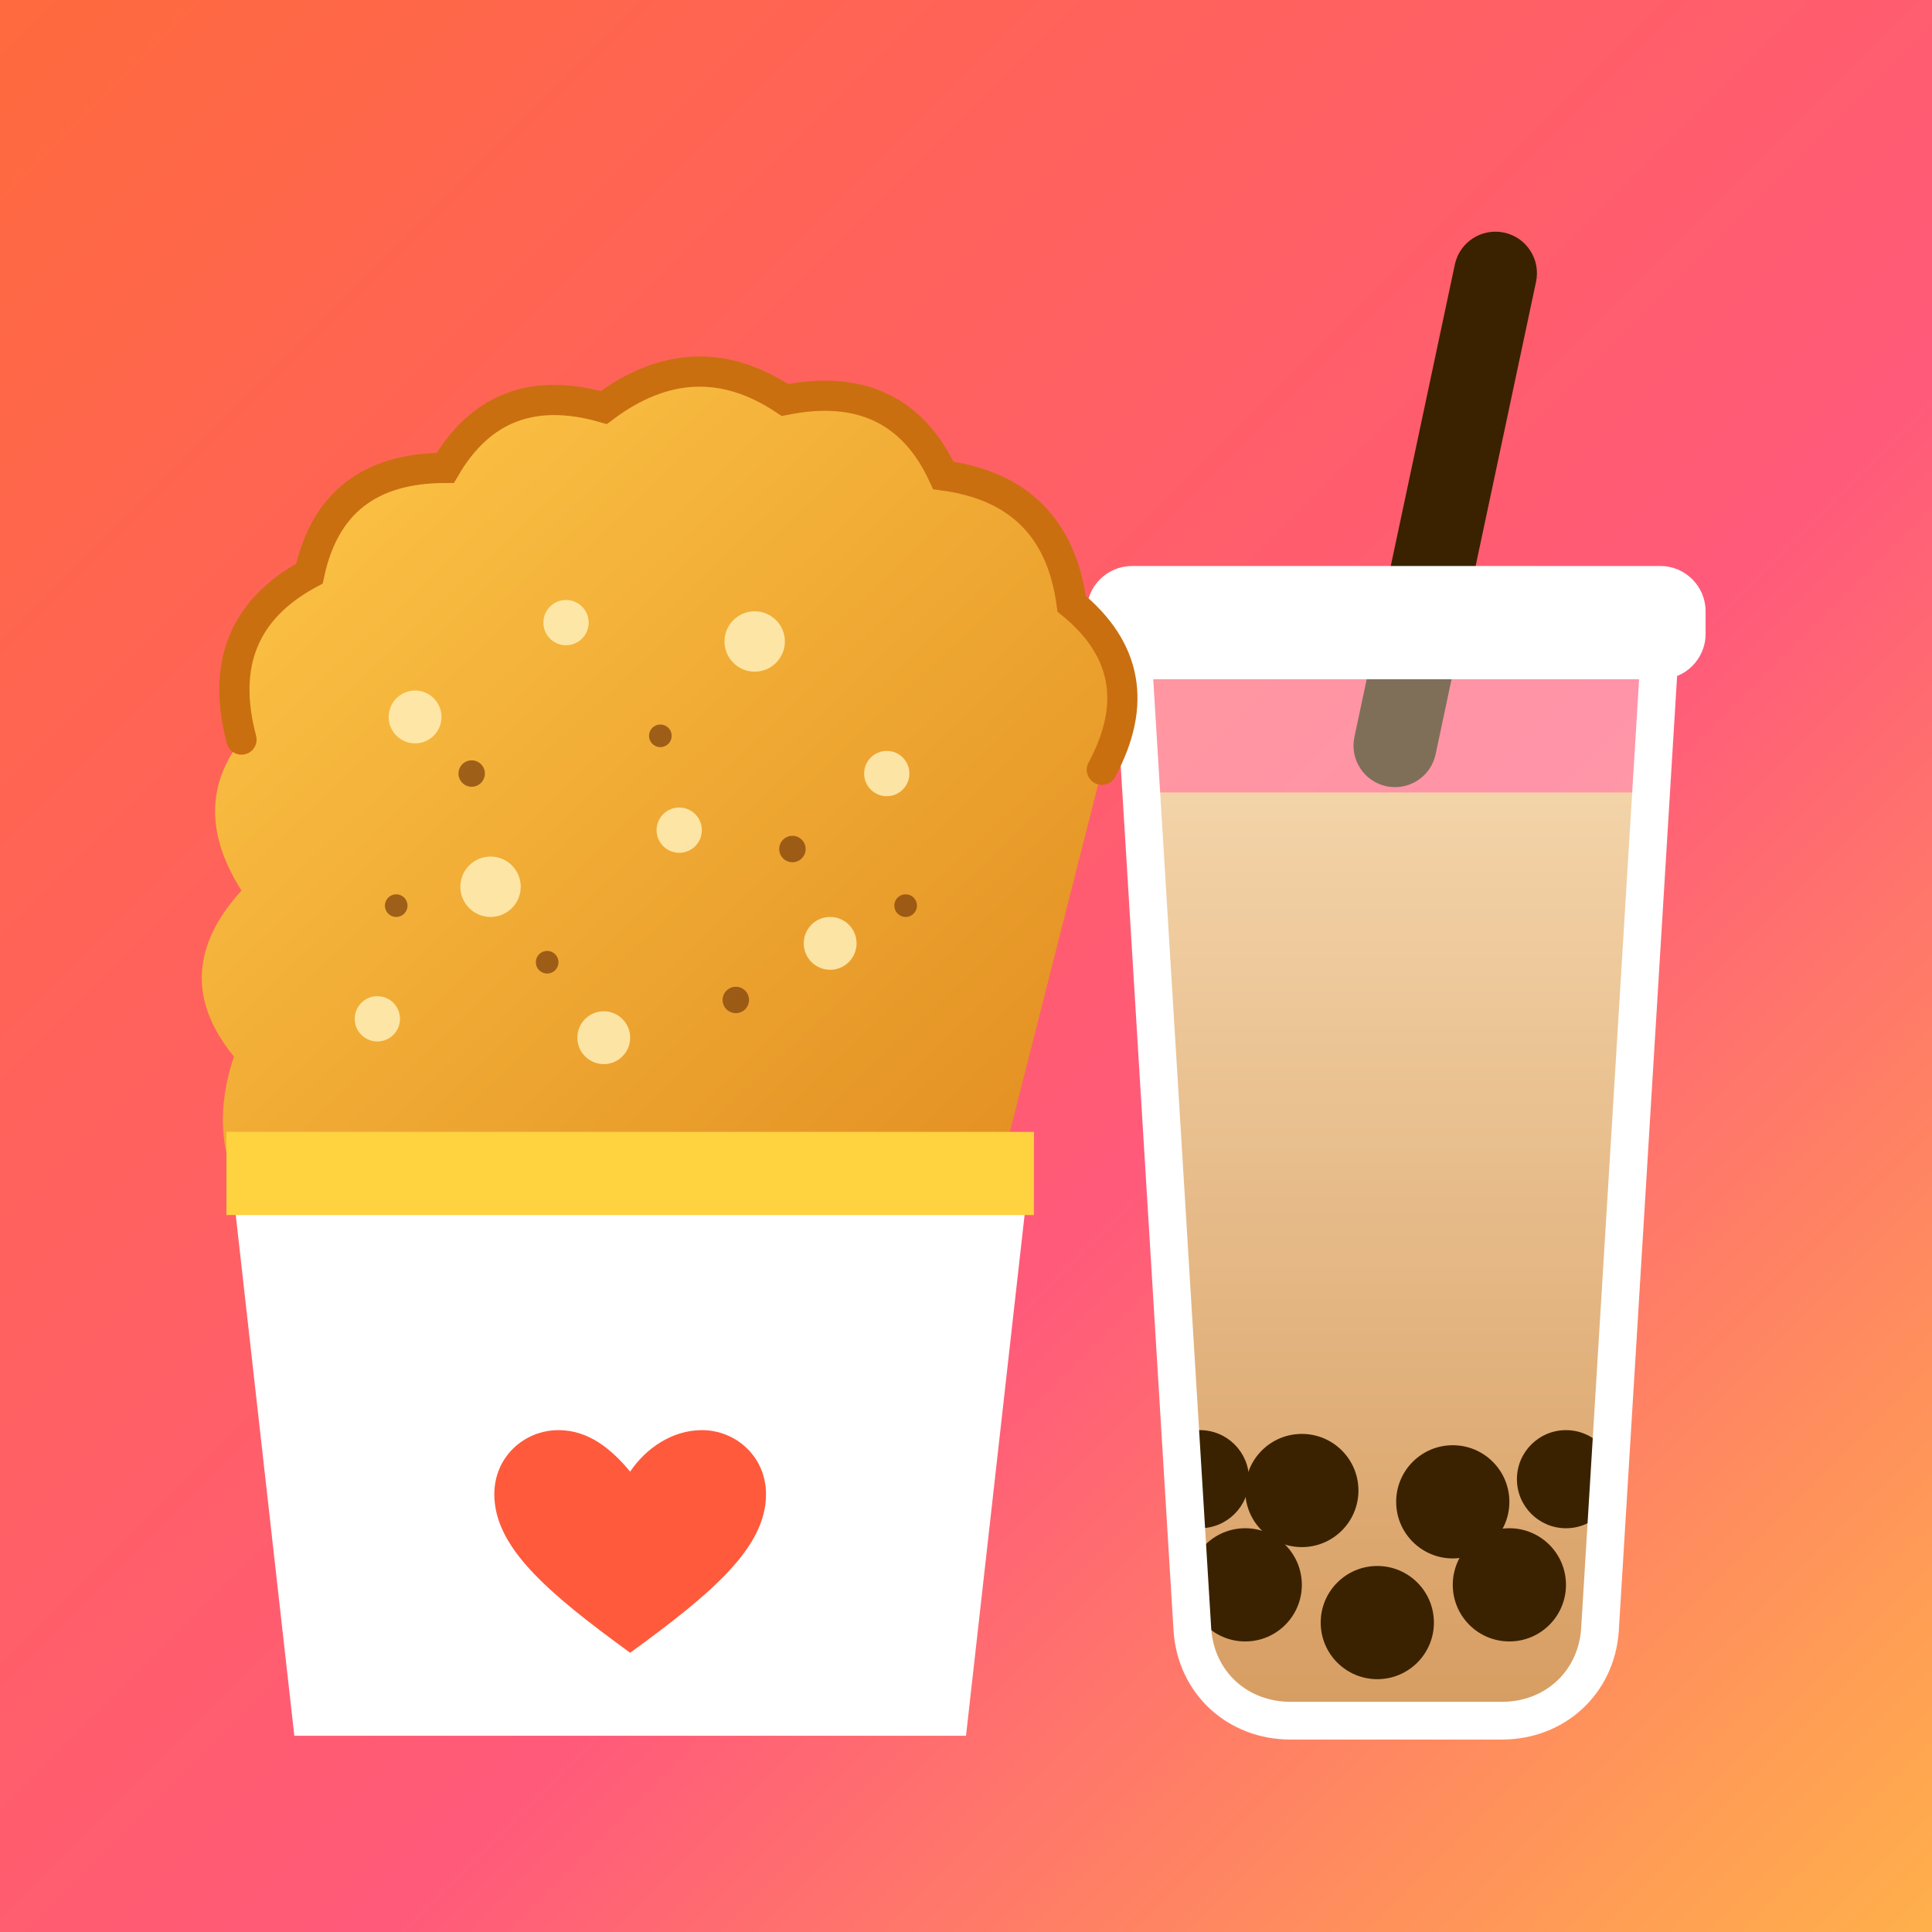
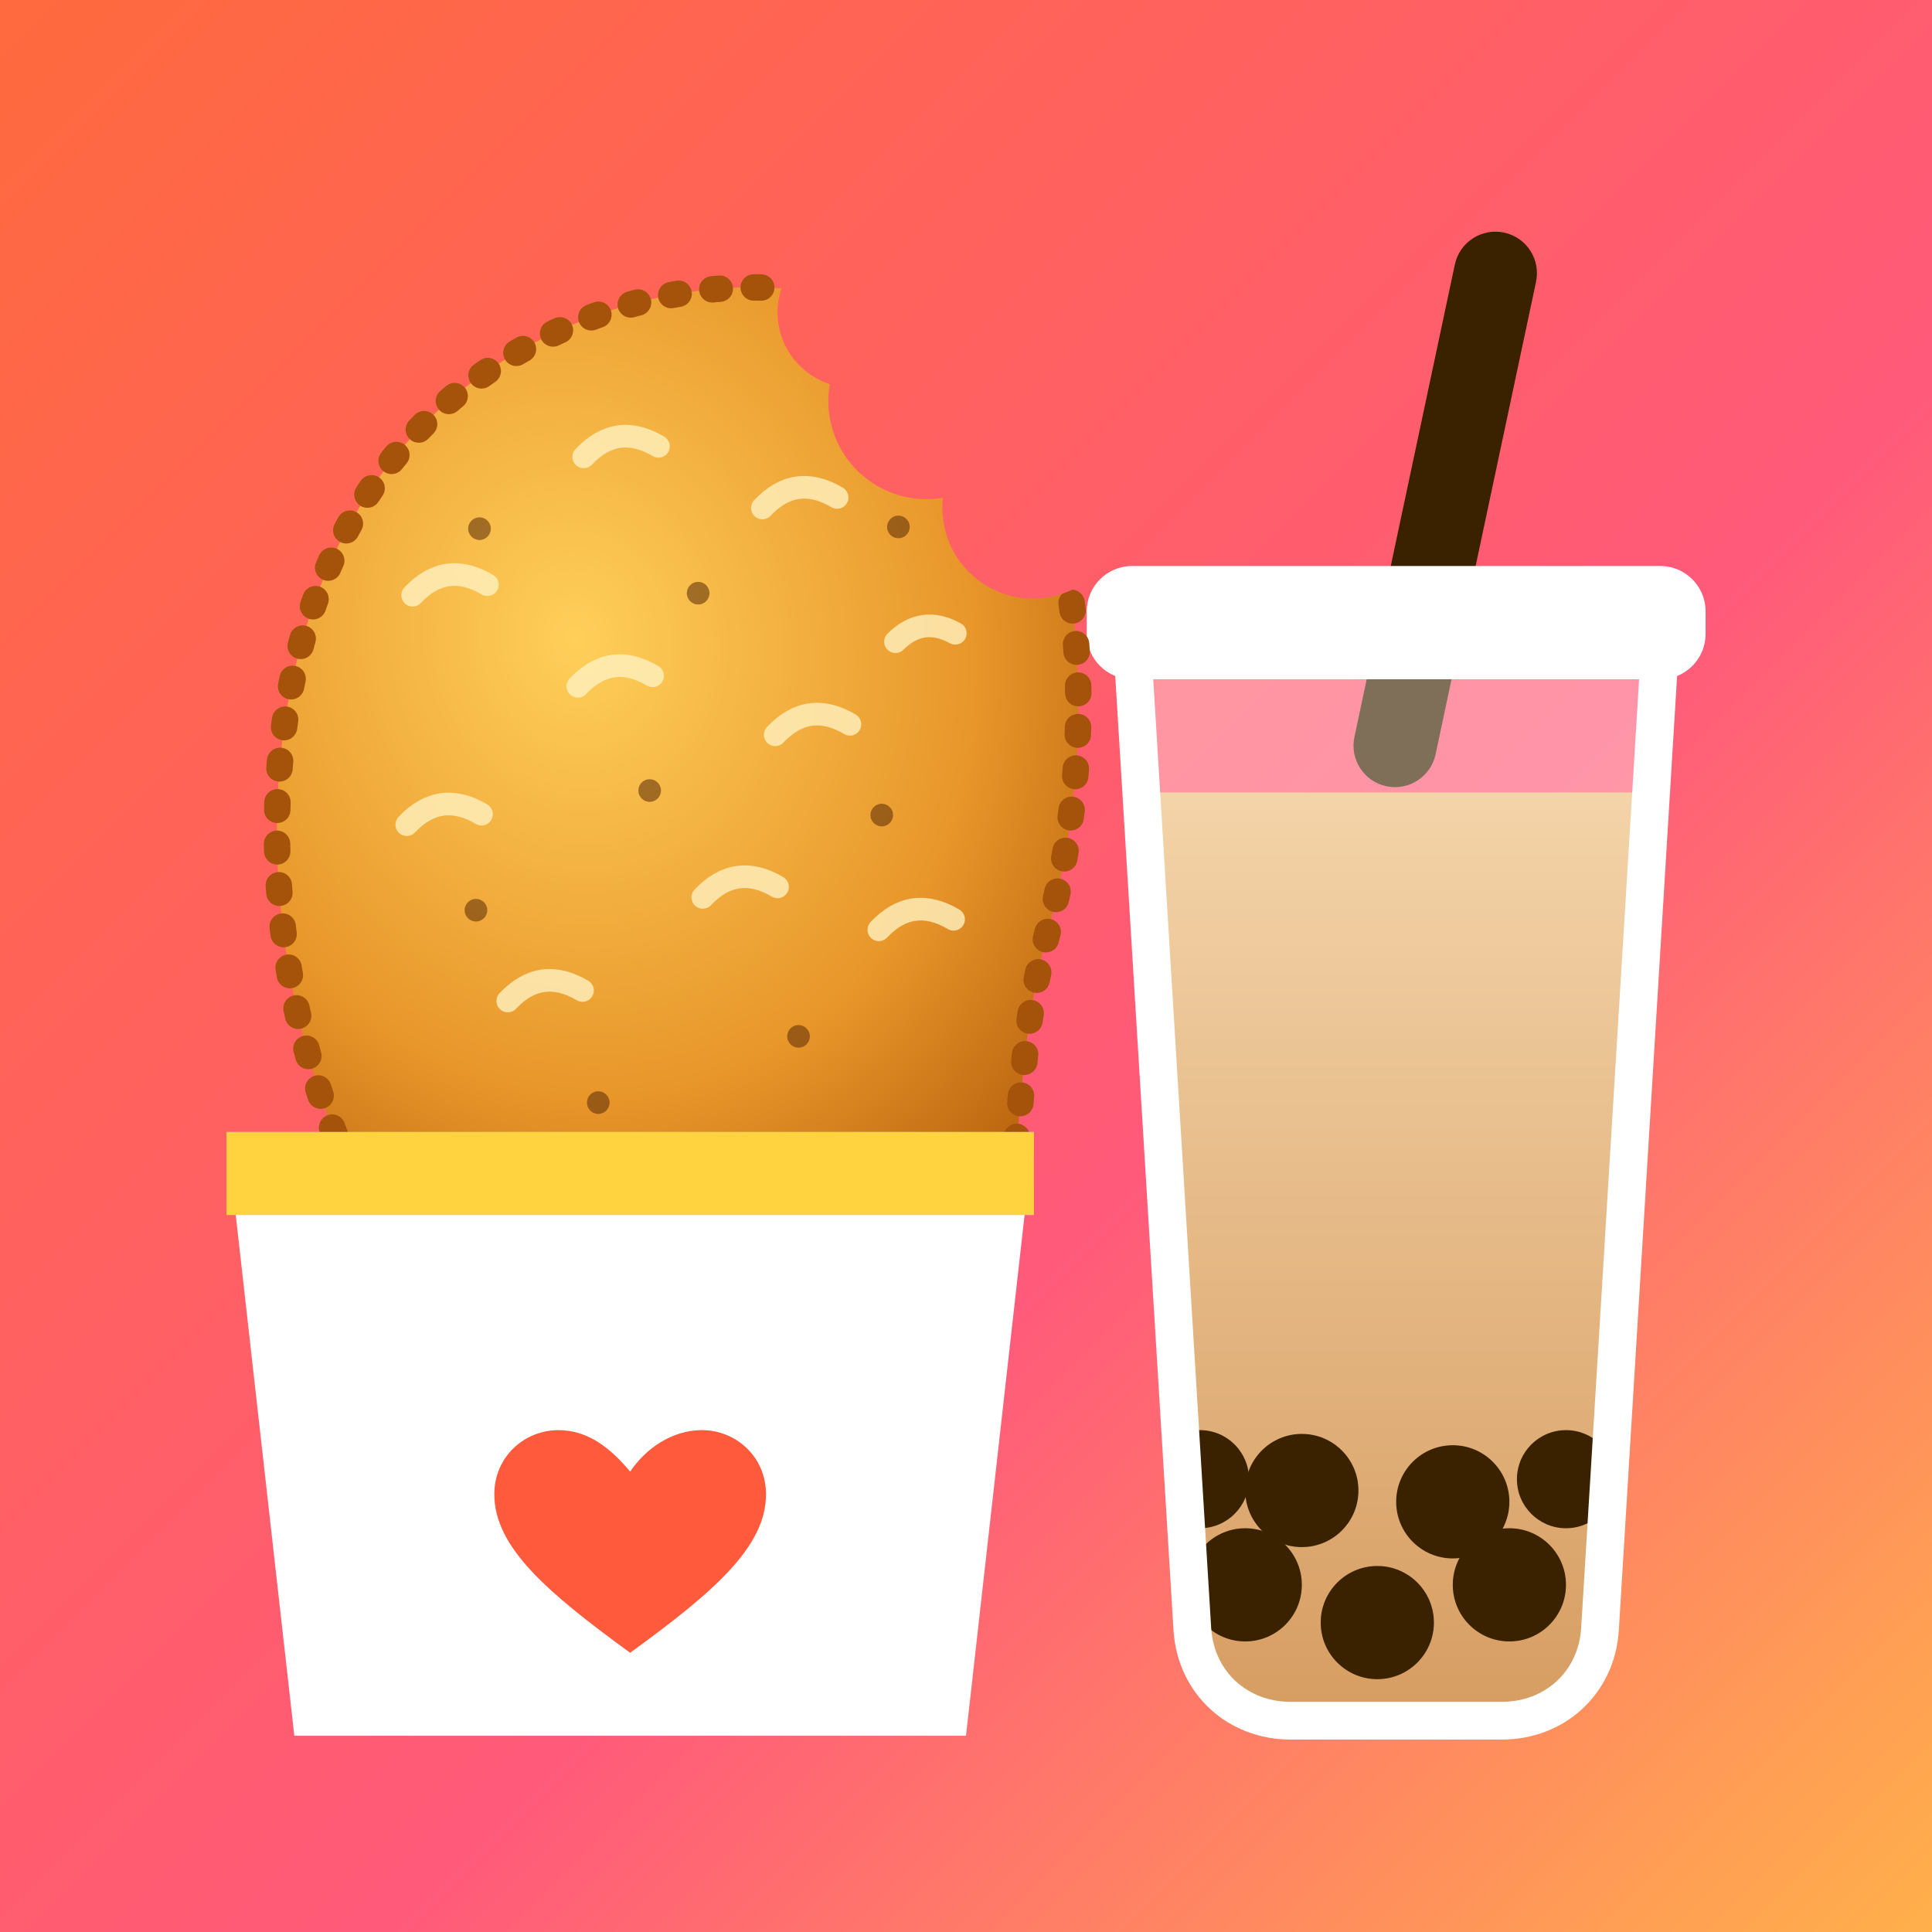
<svg xmlns="http://www.w3.org/2000/svg" viewBox="0 0 512 512">
  <defs>
    <linearGradient id="bg" x1="0" y1="0" x2="1" y2="1">
      <stop offset="0" stop-color="#ff6a3d" />
      <stop offset="0.6" stop-color="#ff5a7a" />
      <stop offset="1" stop-color="#ffb14a" />
    </linearGradient>
    <linearGradient id="tea" x1="0" y1="0" x2="0" y2="1">
      <stop offset="0" stop-color="#f3d3a8" />
      <stop offset="1" stop-color="#d59a5e" />
    </linearGradient>
    <linearGradient id="cut" x1="0" y1="0" x2="1" y2="1">
      <stop offset="0" stop-color="#ffc94a" />
      <stop offset="1" stop-color="#e08a1e" />
    </linearGradient>
    <clipPath id="cup">
      <path d="M300 170h140l-16 262c-1 14-12 24-26 24h-56c-14 0-25-10-26-24z" />
    </clipPath>
  </defs>
  <rect width="512" height="512" fill="url(#bg)" />
  <rect x="372" y="60" width="22" height="150" rx="11" transform="rotate(12 383 135)" fill="#3a2200" />
  <path d="M300 170h140l-16 262c-1 14-12 24-26 24h-56c-14 0-25-10-26-24z" fill="#fff" opacity=".35" />
  <g clip-path="url(#cup)">
    <rect x="290" y="210" width="160" height="260" fill="url(#tea)" />
    <g fill="#3a2200">
      <circle cx="330" cy="420" r="15" />
      <circle cx="365" cy="430" r="15" />
      <circle cx="400" cy="420" r="15" />
      <circle cx="345" cy="395" r="15" />
      <circle cx="385" cy="398" r="15" />
      <circle cx="318" cy="392" r="13" />
      <circle cx="415" cy="392" r="13" />
    </g>
  </g>
  <path d="M300 170h140l-16 262c-1 14-12 24-26 24h-56c-14 0-25-10-26-24z" fill="none" stroke="#fff" stroke-width="10" stroke-linejoin="round" />
  <rect x="288" y="150" width="164" height="30" rx="12" fill="#fff" />
-   <path d="M64 196 q-8-30 18-44 q6-28 36-28 q14-24 42-16 q24-18 48-2 q30-6 42 20 q30 4 34 34 q22 18 8 44 L260 330 L76 330 q-24-20-14-50 q-18-22 2-44 q-14-22 0-40z" fill="url(#cut)" />
-   <path d="M64 196 q-8-30 18-44 q6-28 36-28 q14-24 42-16 q24-18 48-2 q30-6 42 20 q30 4 34 34 q22 18 8 44" fill="none" stroke="#c96f10" stroke-width="8" stroke-linecap="round" />
-   <g fill="#fff0b8" opacity=".85">
-     <circle cx="110" cy="190" r="7" />
-     <circle cx="150" cy="165" r="6" />
-     <circle cx="200" cy="170" r="8" />
-     <circle cx="235" cy="205" r="6" />
-     <circle cx="130" cy="235" r="8" />
-     <circle cx="180" cy="220" r="6" />
-     <circle cx="220" cy="250" r="7" />
-     <circle cx="100" cy="270" r="6" />
-     <circle cx="160" cy="275" r="7" />
-   </g>
-   <g fill="#7a3d0c" opacity=".7">
-     <circle cx="125" cy="205" r="3.5" />
-     <circle cx="175" cy="195" r="3" />
-     <circle cx="210" cy="225" r="3.5" />
-     <circle cx="145" cy="255" r="3" />
-     <circle cx="195" cy="265" r="3.5" />
-     <circle cx="240" cy="240" r="3" />
-     <circle cx="105" cy="240" r="3" />
+   <defs>
+     <radialGradient id="cut2" cx="0.4" cy="0.35" r="0.75">
+       <stop offset="0" stop-color="#ffcf5a" />
+       <stop offset="0.65" stop-color="#e8962a" />
+       <stop offset="1" stop-color="#b8620e" />
+     </radialGradient>
+     <mask id="bite">
+       <rect width="512" height="512" fill="#fff" />
+       <circle cx="262" cy="118" r="26" fill="#000" />
+       <circle cx="286" cy="150" r="24" fill="#000" />
+       <circle cx="246" cy="92" r="20" fill="#000" />
+     </mask>
+   </defs>
+   <g mask="url(#bite)" transform="rotate(-8 170 230)">
+     <path d="M90 320 C60 250 70 150 130 105 C170 75 230 72 265 100 C300 130 300 200 275 260 C258 300 262 320 250 330 Z" fill="url(#cut2)" />
+     <path d="M90 320 C60 250 70 150 130 105 C170 75 230 72 265 100 C300 130 300 200 275 260 C258 300 262 320 250 330" fill="none" stroke="#a5520b" stroke-width="7" stroke-dasharray="2 9" stroke-linecap="round" />
+     <g fill="none" stroke="#fff1bf" stroke-width="6" stroke-linecap="round" opacity=".8">
+       <path d="M120 150 q10-8 20 0" />
+       <path d="M170 120 q10-8 20 0" />
+       <path d="M215 140 q10-8 20 0" />
+       <path d="M110 210 q10-8 20 0" />
+       <path d="M160 180 q10-8 20 0" />
+       <path d="M210 200 q10-8 20 0" />
+       <path d="M245 180 q8-6 16 0" />
+       <path d="M130 260 q10-8 20 0" />
+       <path d="M185 240 q10-8 20 0" />
+       <path d="M230 255 q10-8 20 0" />
+     </g>
+     <g fill="#5a2a05" opacity=".55">
+       <circle cx="140" cy="135" r="3" />
+       <circle cx="195" cy="160" r="3" />
+       <circle cx="125" cy="235" r="3" />
+       <circle cx="235" cy="225" r="3" />
+       <circle cx="175" cy="210" r="3" />
+       <circle cx="205" cy="280" r="3" />
+       <circle cx="150" cy="290" r="3" />
+       <circle cx="250" cy="150" r="3" />
+     </g>
  </g>
  <path d="M60 300 h214 l-18 160 h-178z" fill="#fff" />
  <rect x="60" y="300" width="214" height="22" fill="#ffd23f" />
  <path d="M167 438c-22-16-36-28-36-42 0-10 8-17 17-17 8 0 14 5 19 11 4-6 11-11 19-11 9 0 17 7 17 17 0 14-14 26-36 42z" fill="#ff5a3c" />
</svg>
